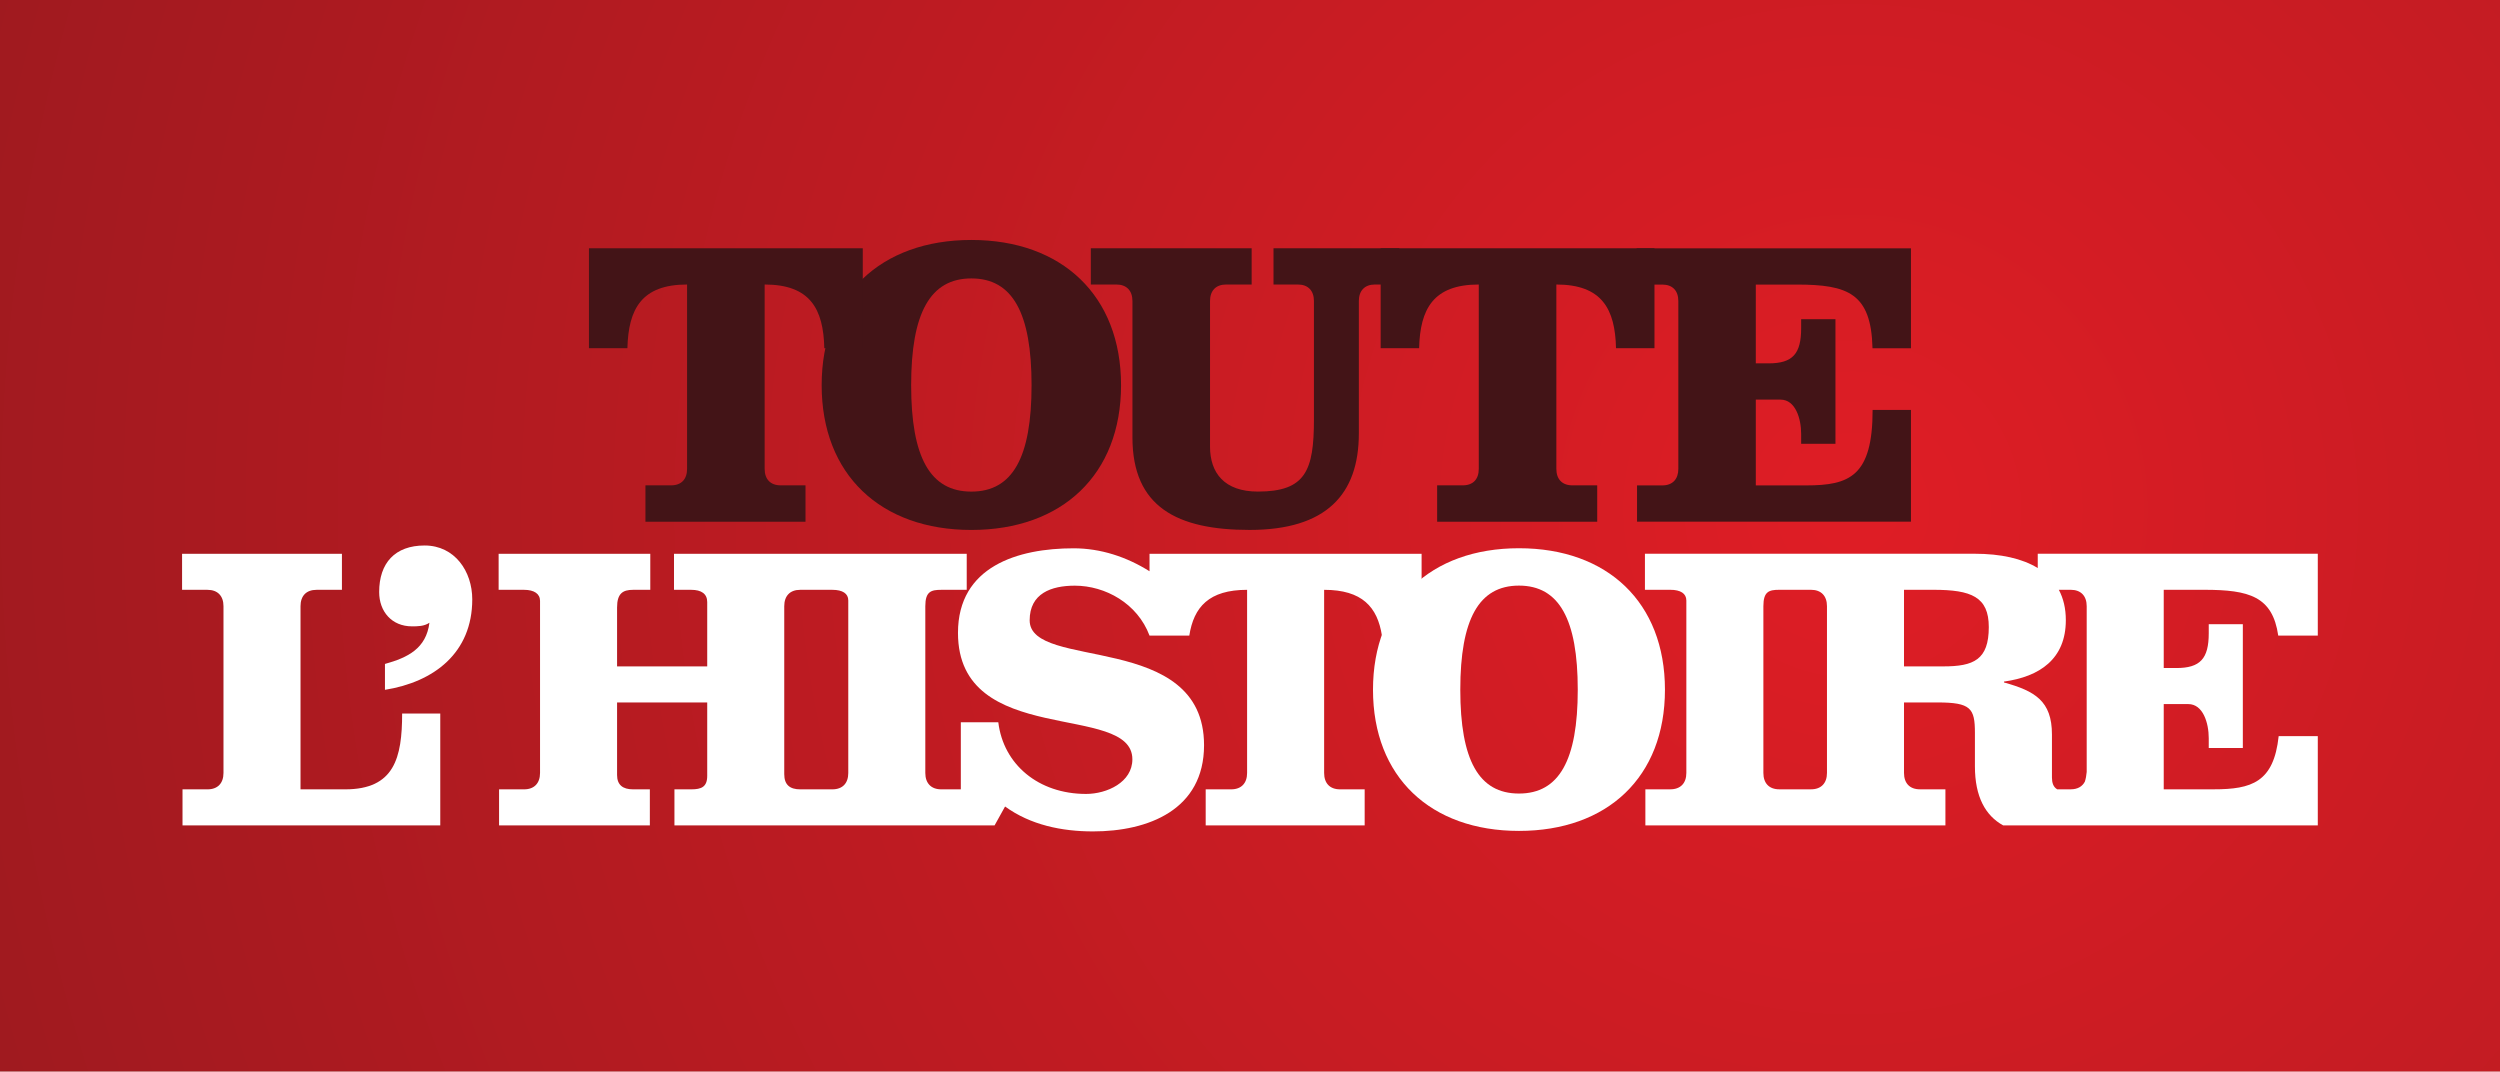
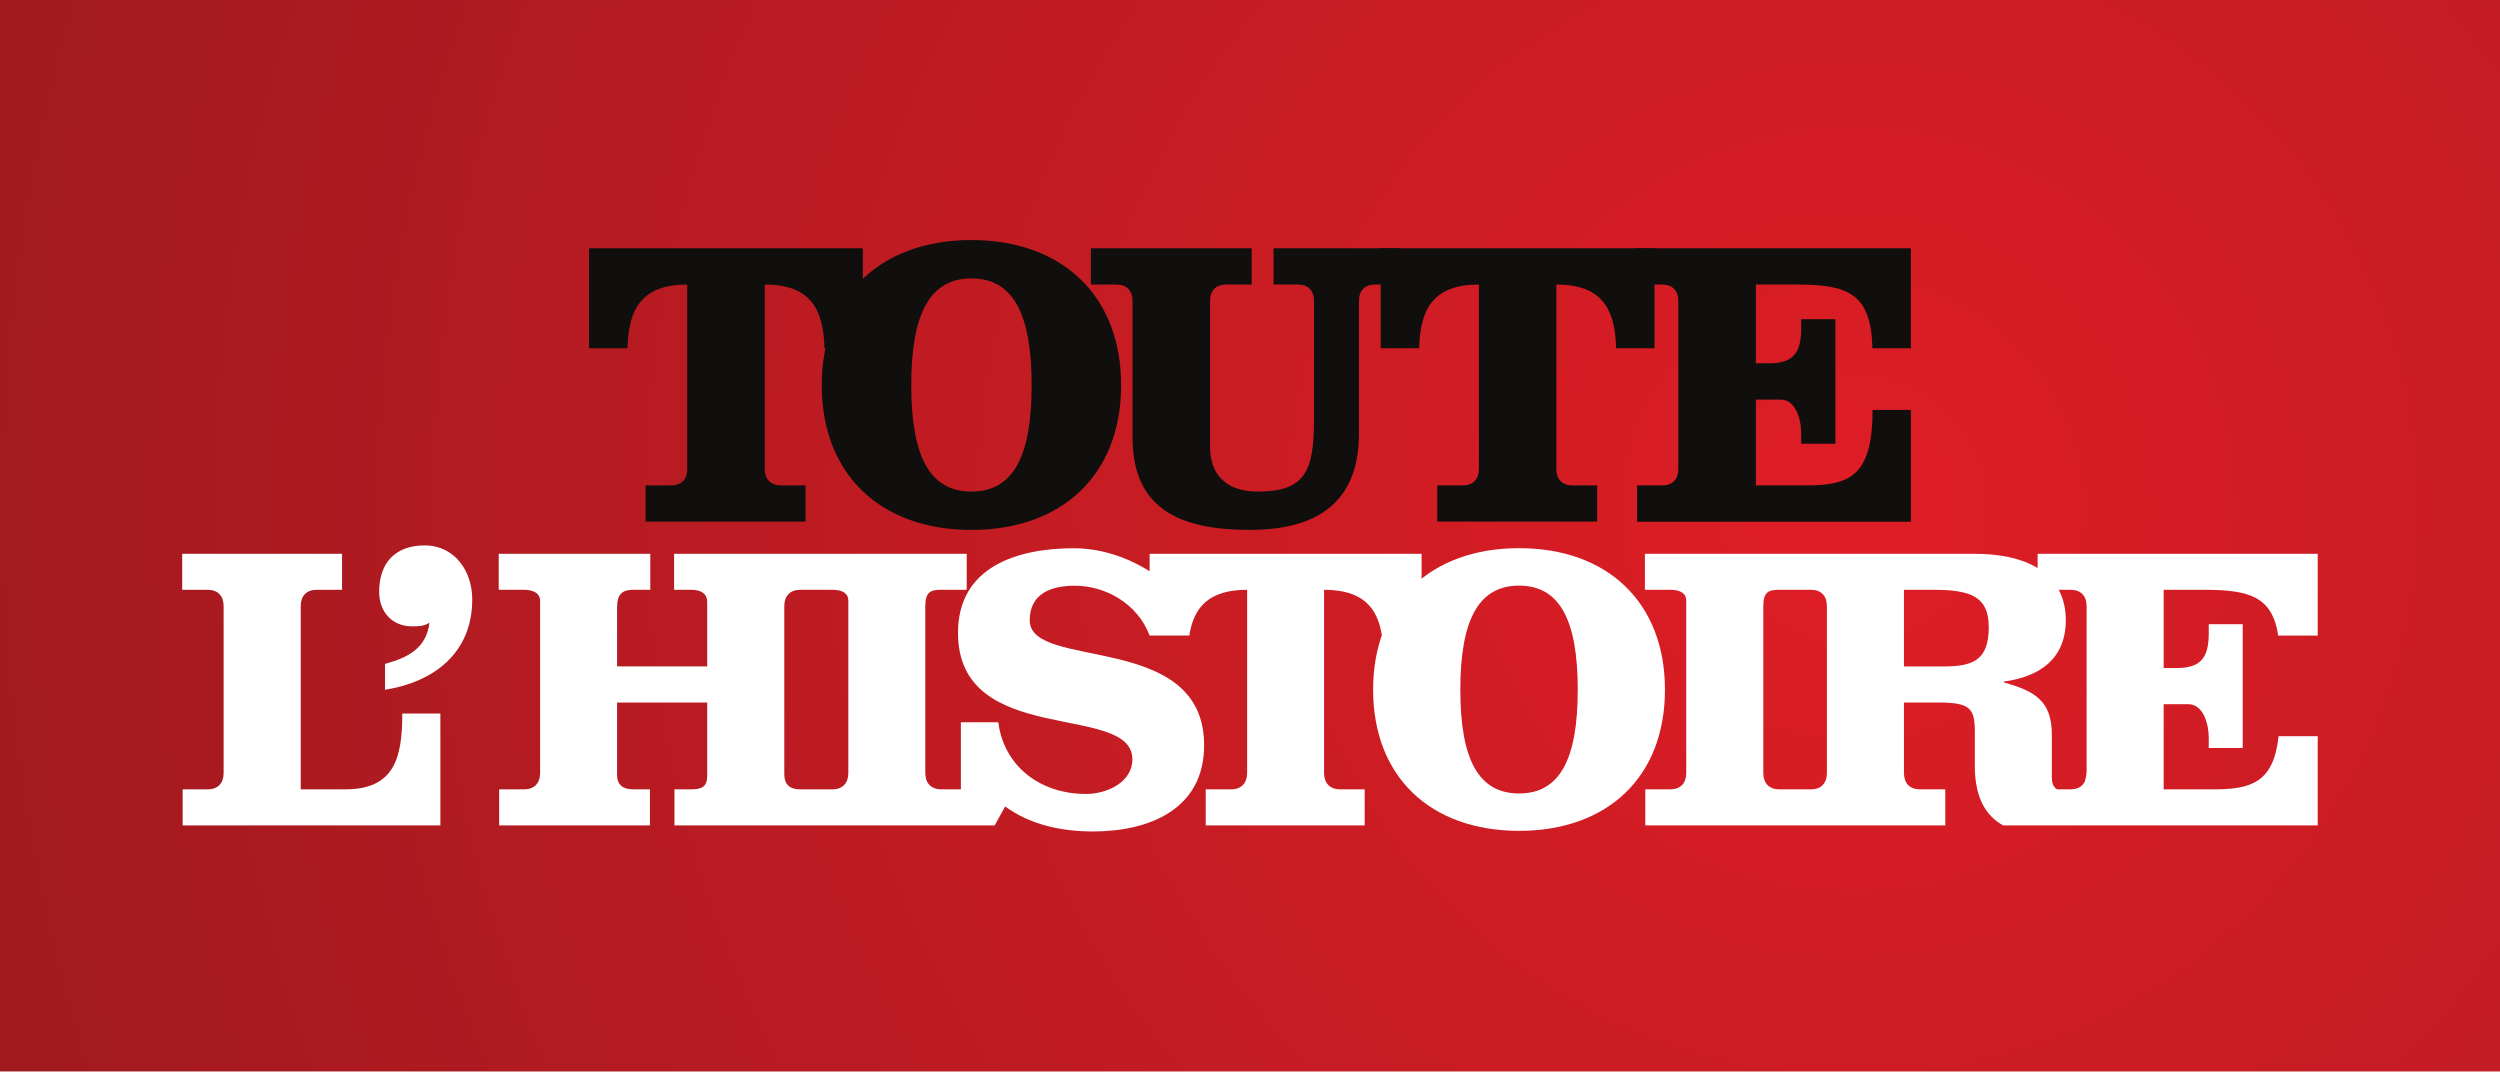
- <svg xmlns="http://www.w3.org/2000/svg" xmlns:xlink="http://www.w3.org/1999/xlink" version="1.1" width="600" height="257.177" id="svg128094">
-   <defs id="defs128096">
-     <clipPath id="clipPath70027">
-       <path d="m 231.581,607.191 25.75,0 0,9.807 -25.75,0 0,-9.807 z" id="path70029" />
-     </clipPath>
-     <radialGradient cx="0" cy="0" r="1" fx="0" fy="0" id="radialGradient70015" gradientUnits="userSpaceOnUse" gradientTransform="matrix(17.30476,13.49707,13.28004,-17.02653,250.0365,612.4079)" spreadMethod="pad">
-       <stop id="stop70017" style="stop-color:#df1d25;stop-opacity:1" offset="0" />
-       <stop id="stop70019" style="stop-color:#92191e;stop-opacity:1" offset="1" />
+ <svg xmlns="http://www.w3.org/2000/svg" height="72.571mm" width="169.33mm" version="1.1" viewBox="0 0 600 257.143">
+   <defs>
+     <radialGradient id="a" gradientUnits="userSpaceOnUse" cy="0" cx="0" gradientTransform="matrix(453.76 -353.91 348.22 446.46 634.91 529.87)" r="1">
+       <stop stop-color="#df1d25" offset="0" />
+       <stop stop-color="#92191e" offset="1" />
    </radialGradient>
-     <radialGradient cx="0" cy="0" r="1" fx="0" fy="0" id="radialGradient128200" xlink:href="#radialGradient70015" gradientUnits="userSpaceOnUse" gradientTransform="matrix(17.30476,13.49707,13.28004,-17.02653,250.0365,612.4079)" spreadMethod="pad" />
  </defs>
-   <g transform="translate(-49.99999,-403.7737)" id="layer1">
-     <g id="g128171">
-       <g transform="matrix(26.22378,0,0,-26.22378,-6060.559,16583.791)" id="g70003">
-         <g id="g70005">
-           <g id="g70011">
-             <g id="g70013">
-               <path d="m 233.016,607.191 22.88,0 0,9.807 -22.88,0 0,-9.807 z" id="path70021" style="fill:url(#radialGradient128200);stroke:none" />
-             </g>
-           </g>
-         </g>
-       </g>
-       <g transform="matrix(26.22378,0,0,-26.22378,-6060.559,16583.791)" id="g70023">
-         <g clip-path="url(#clipPath70027)" id="g70025">
-           <g transform="translate(241.3548,613.4728)" id="g70031">
-             <path d="m 0,0 c 0,-0.661 0.174,-0.974 0.551,-0.974 0.378,0 0.551,0.313 0.551,0.974 0,0.66 -0.173,0.977 -0.551,0.977 C 0.174,0.977 0,0.66 0,0 m 1.921,0 c 0,-0.819 -0.54,-1.325 -1.37,-1.325 -0.83,0 -1.37,0.506 -1.37,1.325 0,0.819 0.54,1.329 1.37,1.329 0.83,0 1.37,-0.51 1.37,-1.329" id="path70033" style="fill:#431417;fill-opacity:1;fill-rule:nonzero;stroke:none" />
-           </g>
-           <g transform="translate(242.9991,614.726)" id="g70035">
-             <path d="m 0,0 1.472,0 0,-0.332 -0.234,0 c -0.094,0 -0.147,-0.057 -0.147,-0.151 l 0,-1.333 c 0,-0.241 0.132,-0.411 0.438,-0.411 0.437,0 0.513,0.192 0.513,0.66 l 0,1.084 c 0,0.094 -0.053,0.151 -0.147,0.151 l -0.223,0 0,0.332 1.151,0 0,-0.332 -0.223,0 c -0.094,0 -0.147,-0.057 -0.147,-0.151 l 0,-1.212 c 0,-0.558 -0.298,-0.883 -1,-0.883 -0.664,0 -1.072,0.211 -1.072,0.846 l 0,1.249 c 0,0.094 -0.053,0.151 -0.147,0.151 L 0,-0.332 0,0 z" id="path70037" style="fill:#431417;fill-opacity:1;fill-rule:nonzero;stroke:none" />
-           </g>
-           <g transform="translate(238.406,614.726)" id="g70039">
-             <path d="m 0,0 0,-0.915 0.352,0 c 0.009,0.359 0.129,0.583 0.546,0.583 l 0,-1.687 c 0,-0.095 -0.052,-0.151 -0.147,-0.151 l -0.234,0 0,-0.333 1.465,0 0,0.333 -0.227,0 c -0.094,0 -0.147,0.056 -0.147,0.151 l 0,1.687 c 0.417,0 0.538,-0.224 0.546,-0.583 l 0.352,0 L 2.506,0 0,0 z" id="path70041" style="fill:#431417;fill-opacity:1;fill-rule:nonzero;stroke:none" />
-           </g>
-           <g transform="translate(249.5461,612.5555)" id="g70043">
-             <path d="m 0,0 -0.461,0 0,0.785 0.227,0 c 0.136,0 0.188,-0.174 0.188,-0.313 l 0,-0.091 0.314,0 0,1.14 -0.314,0 0,-0.083 c 0,-0.234 -0.078,-0.321 -0.297,-0.321 l -0.118,0 0,0.721 0.374,0 c 0.47,0 0.682,-0.08 0.694,-0.583 l 0.352,0 0,0.915 -2.511,0 0,-0.332 0.235,0 c 0.094,0 0.147,-0.056 0.147,-0.151 l 0,-1.536 C -1.17,0.057 -1.223,0 -1.317,0 l -0.231,0 0,-0.332 2.507,0 0,1.023 -0.351,0 C 0.608,0.083 0.396,0 0,0" id="path70045" style="fill:#431417;fill-opacity:1;fill-rule:nonzero;stroke:none" />
-           </g>
-           <g transform="translate(245.6517,614.726)" id="g70047">
-             <path d="m 0,0 0,-0.915 0.352,0 c 0.009,0.359 0.129,0.583 0.546,0.583 l 0,-1.687 c 0,-0.095 -0.052,-0.151 -0.147,-0.151 l -0.234,0 0,-0.333 1.465,0 0,0.333 -0.227,0 c -0.094,0 -0.147,0.056 -0.147,0.151 l 0,1.687 c 0.417,0 0.538,-0.224 0.546,-0.583 l 0.352,0 L 2.506,0 0,0 z" id="path70049" style="fill:#431417;fill-opacity:1;fill-rule:nonzero;stroke:none" />
-           </g>
-           <g transform="translate(246.3806,610.6854)" id="g70051">
-             <path d="m 0,0 c 0,-0.644 0.169,-0.95 0.537,-0.95 0.368,0 0.538,0.306 0.538,0.95 0,0.644 -0.17,0.953 -0.538,0.953 C 0.169,0.953 0,0.644 0,0 m 1.873,0 c 0,-0.799 -0.526,-1.292 -1.336,-1.292 -0.809,0 -1.336,0.493 -1.336,1.292 0,0.799 0.527,1.295 1.336,1.295 0.81,0 1.336,-0.496 1.336,-1.295" id="path70053" style="fill:#ffffff;fill-opacity:1;fill-rule:nonzero;stroke:none" />
-           </g>
-           <g transform="translate(234.6863,609.4438)" id="g70055">
-             <path d="m 0,0 0,0.33 0.229,0 c 0.093,0 0.146,0.056 0.146,0.15 l 0,1.526 c 0,0.094 -0.053,0.15 -0.146,0.15 l -0.233,0 0,0.33 1.463,0 0,-0.33 -0.233,0 C 1.132,2.156 1.08,2.1 1.08,2.006 l 0,-1.676 0.409,0 c 0.45,0 0.521,0.289 0.521,0.694 l 0.349,0 L 2.359,0 0,0 z" id="path70057" style="fill:#ffffff;fill-opacity:1;fill-rule:nonzero;stroke:none" />
-           </g>
-           <g transform="translate(236.5391,610.9216)" id="g70059">
-             <path d="M 0,0 C 0.208,0.058 0.377,0.14 0.407,0.377 0.358,0.344 0.3,0.344 0.247,0.344 c -0.184,0 -0.3,0.135 -0.3,0.314 0,0.266 0.145,0.426 0.416,0.426 0.276,0 0.436,-0.237 0.436,-0.493 C 0.799,0.102 0.45,-0.165 0,-0.237 L 0,0 z" id="path70061" style="fill:#ffffff;fill-opacity:1;fill-rule:nonzero;stroke:none" />
-           </g>
-           <g transform="translate(240.7794,609.9238)" id="g70063">
-             <path d="m 0,0 c 0,-0.094 -0.052,-0.15 -0.146,-0.15 l -0.065,0 -0.164,0 -0.065,0 c -0.094,0 -0.146,0.041 -0.146,0.139 l 0,1.537 c 0,0.094 0.052,0.15 0.146,0.15 l 0.061,0 0.171,0 0.062,0 C -0.052,1.676 0,1.642 0,1.579 L 0,0 z m 2.76,2.006 -0.003,0 0,-0.16 C 2.548,1.977 2.311,2.056 2.062,2.056 1.553,2.056 1.004,1.891 1.004,1.282 1.004,0.224 2.6,0.652 2.6,0.125 c 0,-0.21 -0.232,-0.317 -0.424,-0.317 -0.435,0 -0.756,0.269 -0.803,0.656 l -0.343,0 0,-0.614 -0.179,0 C 0.758,-0.15 0.705,-0.094 0.705,0 l 0,1.526 c 0,0.135 0.053,0.15 0.146,0.15 l 0.233,0 0,0.33 -2.679,0 0,-0.33 0.158,0 c 0.093,0 0.146,-0.037 0.146,-0.112 l 0,-0.589 -0.825,0 0,0.54 c 0,0.127 0.052,0.161 0.146,0.161 l 0.158,0 0,0.33 -1.388,0 0,-0.33 0.233,0 c 0.093,0 0.146,-0.037 0.146,-0.101 l 0,-1.575 c 0,-0.094 -0.053,-0.15 -0.146,-0.15 l -0.229,0 0,-0.33 1.38,0 0,0.33 -0.154,0 c -0.094,0 -0.146,0.041 -0.146,0.131 l 0,0.664 0.825,0 0,-0.671 c 0,-0.102 -0.053,-0.124 -0.146,-0.124 l -0.154,0 0,-0.33 2.93,0 0.096,0.173 c 0.232,-0.169 0.52,-0.228 0.804,-0.228 0.509,0 1.017,0.199 1.017,0.789 0,1.05 -1.596,0.678 -1.596,1.143 0,0.247 0.199,0.317 0.413,0.317 0.28,0 0.574,-0.163 0.684,-0.457 l 0.364,0 C 3.162,1.519 3.301,1.676 3.65,1.676 L 3.65,0 c 0,-0.094 -0.053,-0.15 -0.146,-0.15 l -0.233,0 0,-0.33 1.455,0 0,0.33 -0.225,0 C 4.407,-0.15 4.355,-0.094 4.355,0 l 0,1.676 c 0.348,0 0.488,-0.157 0.529,-0.419 l 0.363,0 0,0.749 -2.487,0 z" id="path70065" style="fill:#ffffff;fill-opacity:1;fill-rule:nonzero;stroke:none" />
-           </g>
-           <g transform="translate(252.1134,609.9331)" id="g70067">
-             <path d="m 0,0 c -0.003,-0.032 -0.008,-0.062 -0.017,-0.089 -0.023,-0.044 -0.066,-0.07 -0.129,-0.07 l -0.124,0 c -0.037,0.022 -0.048,0.062 -0.048,0.108 l 0,0.394 c 0,0.308 -0.158,0.398 -0.439,0.476 l 0,0.008 c 0.326,0.045 0.566,0.206 0.566,0.562 0,0.107 -0.022,0.199 -0.064,0.278 l 0.109,0 C -0.053,1.667 0,1.611 0,1.517 L 0,0 z m -1.312,0.966 -0.36,0 0,0.701 0.27,0 c 0.345,0 0.506,-0.064 0.506,-0.341 0,-0.3 -0.139,-0.36 -0.416,-0.36 m -1.065,-0.975 c 0,-0.094 -0.053,-0.15 -0.146,-0.15 l -0.061,0 -0.168,0 -0.061,0 c -0.094,0 -0.146,0.056 -0.146,0.15 l 0,1.526 c 0,0.135 0.052,0.15 0.146,0.15 l 0.057,0 0.175,0 0.058,0 c 0.093,0 0.146,-0.056 0.146,-0.15 l 0,-1.526 z M 1.757,0.328 C 1.712,-0.096 1.508,-0.159 1.162,-0.159 l -0.457,0 0,0.78 0.225,0 c 0.135,0 0.187,-0.173 0.187,-0.312 l 0,-0.09 0.312,0 0,1.133 -0.312,0 0,-0.083 C 1.117,1.037 1.039,0.951 0.821,0.951 l -0.116,0 0,0.716 0.371,0 c 0.412,0 0.625,-0.061 0.677,-0.419 l 0.362,0 0,0.749 -2.563,0 0,-0.131 C -0.59,1.953 -0.785,1.997 -1.027,1.997 l -3.016,0 0,-0.33 0.232,0 c 0.094,0 0.147,-0.034 0.147,-0.098 l 0,-1.578 c 0,-0.094 -0.053,-0.15 -0.147,-0.15 l -0.228,0 0,-0.33 2.746,0 0,0.33 -0.233,0 c -0.094,0 -0.146,0.056 -0.146,0.15 l 0,0.645 0.307,0 c 0.304,0 0.342,-0.053 0.342,-0.278 l 0,-0.307 c 0,-0.279 0.097,-0.451 0.258,-0.54 l 2.88,0 0,0.817 -0.358,0 z" id="path70069" style="fill:#ffffff;fill-opacity:1;fill-rule:nonzero;stroke:none" />
-           </g>
-         </g>
-       </g>
+   <g transform="translate(-188.57 -409.51)">
+     <path d="m188.57 409.51v257.14h600v-257.14" fill="url(#a)" />
+     <g fill="#100f0d">
+       <path d="m421.71 467.12c-21.75 0-35.92 13.36-35.92 34.83 0 21.48 14.17 34.74 35.92 34.74 21.78 0 35.93-13.26 35.93-34.74 0-21.47-14.15-34.83-35.93-34.83zm0 9.21c9.91 0 14.45 8.29 14.45 25.62 0 17.32-4.54 25.53-14.45 25.53-9.88 0-14.44-8.21-14.44-25.53 0-17.33 4.56-25.62 14.44-25.62z" />
+       <path d="m450.38 469.09h38.59v8.71h-6.13c-2.48 0-3.86 1.48-3.86 3.96v34.94c0 6.33 3.46 10.78 11.49 10.78 11.47 0 13.46-5.05 13.46-17.32v-28.4c0-2.48-1.39-3.96-3.87-3.96h-5.84v-8.71h30.19v8.71h-5.84c-2.48 0-3.85 1.48-3.85 3.96v31.77c0 14.64-7.82 23.16-26.24 23.16-17.42 0-28.1-5.54-28.1-22.18v-32.75c0-2.48-1.39-3.96-3.87-3.96h-6.13" />
+       <path d="m329.95 469.09v24h9.22c0.22-9.43 3.4-15.29 14.34-15.29v44.23c0 2.48-1.39 3.97-3.87 3.97h-6.13v8.7h38.39v-8.7h-5.92c-2.48 0-3.87-1.49-3.87-3.97v-44.23c10.94 0 14.1 5.86 14.33 15.29h9.21v-24" />
+       <path d="m622.05 526h-12.07v-20.59h5.94c3.56 0 4.94 4.56 4.94 8.23v2.37h8.21v-29.89h-8.21v2.17c0 6.15-2.08 8.41-7.82 8.41h-3.06v-18.9h9.79c12.31 0 17.87 2.1 18.18 15.29h9.23v-24h-65.82v8.71h6.15c2.48 0 3.86 1.48 3.86 3.96v40.29c0 2.46-1.38 3.95-3.86 3.95h-6.04v8.72h65.71v-26.83h-9.19c0 15.93-5.55 18.11-15.94 18.11" />
+       <path d="m519.94 469.09v24h9.23c0.23-9.43 3.39-15.29 14.33-15.29v44.23c0 2.48-1.38 3.97-3.86 3.97h-6.13v8.7h38.39v-8.7h-5.93c-2.48 0-3.87-1.49-3.87-3.97v-44.23c10.95 0 14.1 5.86 14.34 15.29h9.21v-24" />
+     </g>
+     <g fill="#fff">
+       <path d="m553.15 541.07c-21.23 0-35.03 13.04-35.03 33.97 0 20.94 13.8 33.87 35.03 33.87s35.01-12.93 35.01-33.87c0-20.93-13.78-33.97-35.01-33.97zm0 8.99c9.65 0 14.08 8.09 14.08 24.98s-4.43 24.9-14.08 24.9-14.1-8.01-14.1-24.9 4.45-24.98 14.1-24.98z" />
+       <path d="m232.41 607.6v-8.65h6c2.47 0 3.83-1.48 3.83-3.94v-40.01c0-2.46-1.36-3.94-3.83-3.94h-6.11v-8.64h38.36v8.64h-6.09c-2.47 0-3.83 1.48-3.83 3.94v43.95h10.7c11.8 0 13.68-7.57 13.68-18.2h9.14v26.85" />
+       <path d="m280.98 568.84c5.45-1.51 9.9-3.68 10.67-9.9-1.28 0.89-2.81 0.89-4.2 0.89-4.83 0-7.88-3.55-7.88-8.24 0-6.98 3.82-11.18 10.93-11.18 7.24 0 11.41 6.22 11.41 12.95 0 12.82-9.13 19.8-20.93 21.7" />
+       <path d="m446.24 541.09c-13.35 0-27.75 4.35-27.75 20.29 0 27.76 41.85 16.54 41.85 30.37 0 5.5-6.09 8.31-11.11 8.31-11.41 0-19.82-7.05-21.06-17.21h-8.99v16.1h-4.69c-2.46 0-3.85-1.48-3.85-3.94v-40.01c0-3.54 1.39-3.94 3.85-3.94h6.09v-8.64h-70.23v8.64h4.12c2.47 0 3.83 0.99 3.83 2.95v15.43h-21.63v-14.15c0-3.34 1.39-4.23 3.85-4.23h4.12v-8.64h-36.38v8.64h6.11c2.44 0 3.83 0.99 3.83 2.66v41.29c0 2.46-1.39 3.94-3.83 3.94h-6v8.65h36.18v-8.65h-4.03c-2.46 0-3.85-1.09-3.85-3.44v-17.4h21.63v17.6c0 2.64-1.36 3.24-3.83 3.24h-4.03v8.65h76.85l2.52-4.54c6.09 4.45 13.63 6 21.07 6 13.35 0 26.68-5.22 26.68-20.7 0-27.54-41.86-17.79-41.86-29.97 0-6.47 5.22-8.31 10.82-8.31 7.35 0 15.04 4.26 17.96 11.96h9.52c1.08-6.86 4.74-10.98 13.88-10.98v43.95c0 2.46-1.39 3.94-3.85 3.94h-6.09v8.65h38.15v-8.65h-5.91c-2.44 0-3.83-1.48-3.83-3.94v-43.95c9.14 0 12.81 4.12 13.88 10.98h9.52v-19.62h-65.22-0.05v4.19c-5.49-3.43-11.73-5.52-18.24-5.52zm-65.61 9.97h7.71c2.46 0 3.83 0.89 3.83 2.55v41.4c0 2.46-1.37 3.94-3.83 3.94h-7.71c-2.45 0-3.83-1.09-3.83-3.65v-40.3c0-2.46 1.38-3.94 3.83-3.94z" />
+       <path d="m583.35 542.42v8.64h6.09c2.46 0 3.83 0.89 3.83 2.57v41.38c0 2.46-1.37 3.94-3.83 3.94h-6v8.65h72v-8.65h-6.09c-2.46 0-3.83-1.48-3.83-3.94v-16.9h8.06c7.97 0 8.95 1.38 8.95 7.27v8.06c0 7.32 2.54 11.84 6.79 14.16h75.5v-21.41h-9.39c-1.19 11.1-6.53 12.76-15.59 12.76h-11.99v-20.44h5.9c3.53 0 4.92 4.52 4.92 8.15v2.37h8.15v-29.71h-8.15v2.17c0 6.09-2.08 8.35-7.77 8.35h-3.05v-18.78h9.73c10.79 0 16.37 1.61 17.76 11h9.48v-19.64h-67.22v3.42c-3.7-2.26-8.83-3.42-15.18-3.42h-79.07zm32.24 8.64h7.61c2.46 0 3.83 1.48 3.83 3.94v40.01c0 2.46-1.37 3.94-3.83 3.94h-7.61c-2.46 0-3.83-1.48-3.83-3.94v-40.01c0-3.54 1.37-3.94 3.83-3.94zm29.93 0h7.07c9.05 0 13.28 1.68 13.28 8.95 0 7.87-3.65 9.45-10.92 9.45h-9.43v-18.4zm37.15 0h2.86c2.45 0 3.83 1.48 3.83 3.94v39.78c-0.07 0.84-0.22 1.62-0.45 2.31-0.59 1.19-1.74 1.86-3.38 1.86h-3.26c-0.95-0.58-1.26-1.62-1.26-2.84v-10.33c0-8.06-4.12-10.43-11.51-12.49v-0.2c8.55-1.18 14.86-5.4 14.86-14.75 0-2.79-0.6-5.2-1.69-7.28z" />
    </g>
  </g>
</svg>
